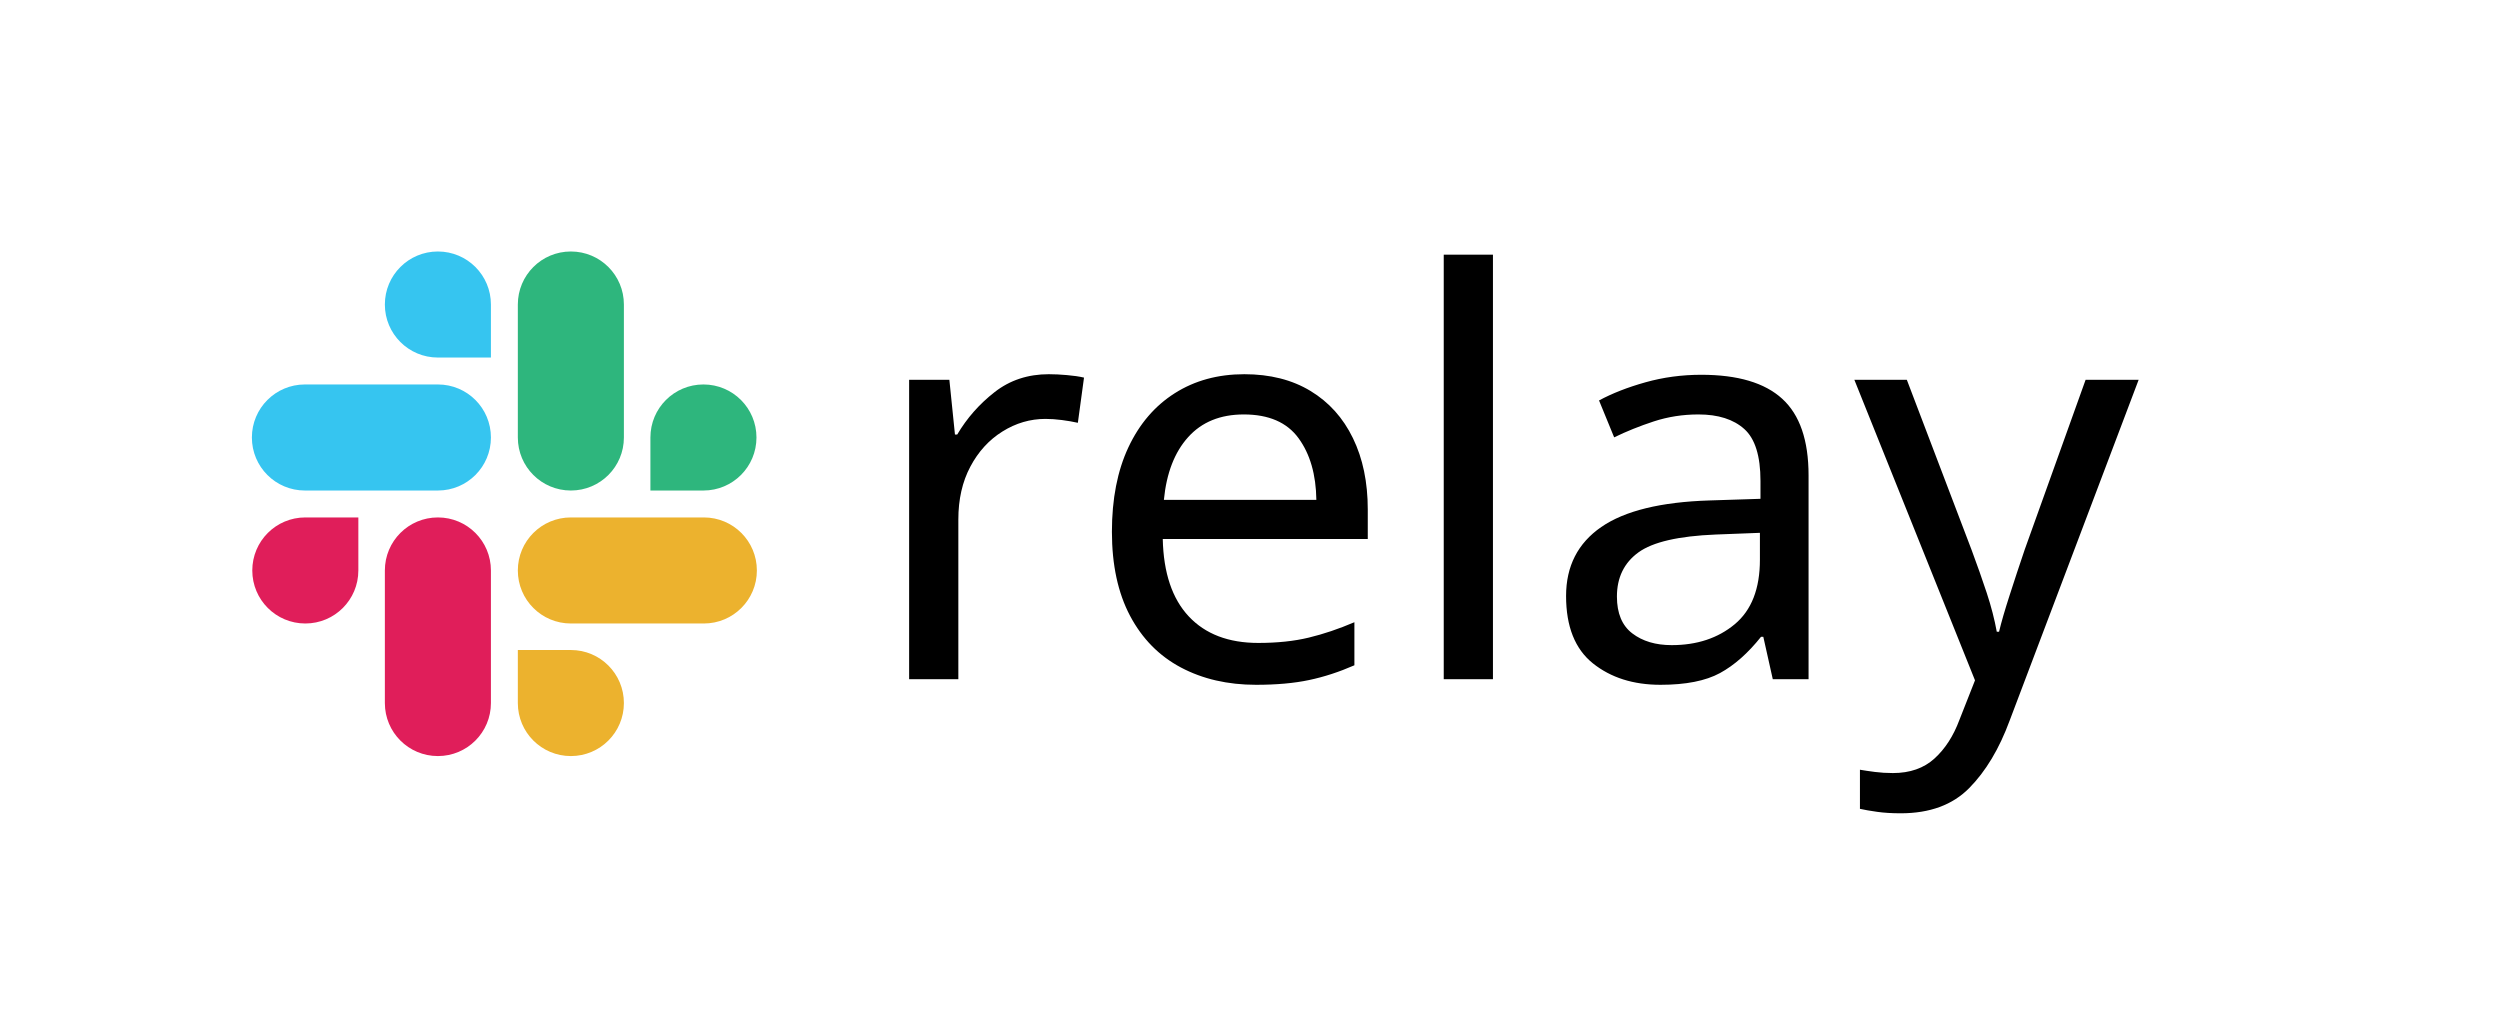
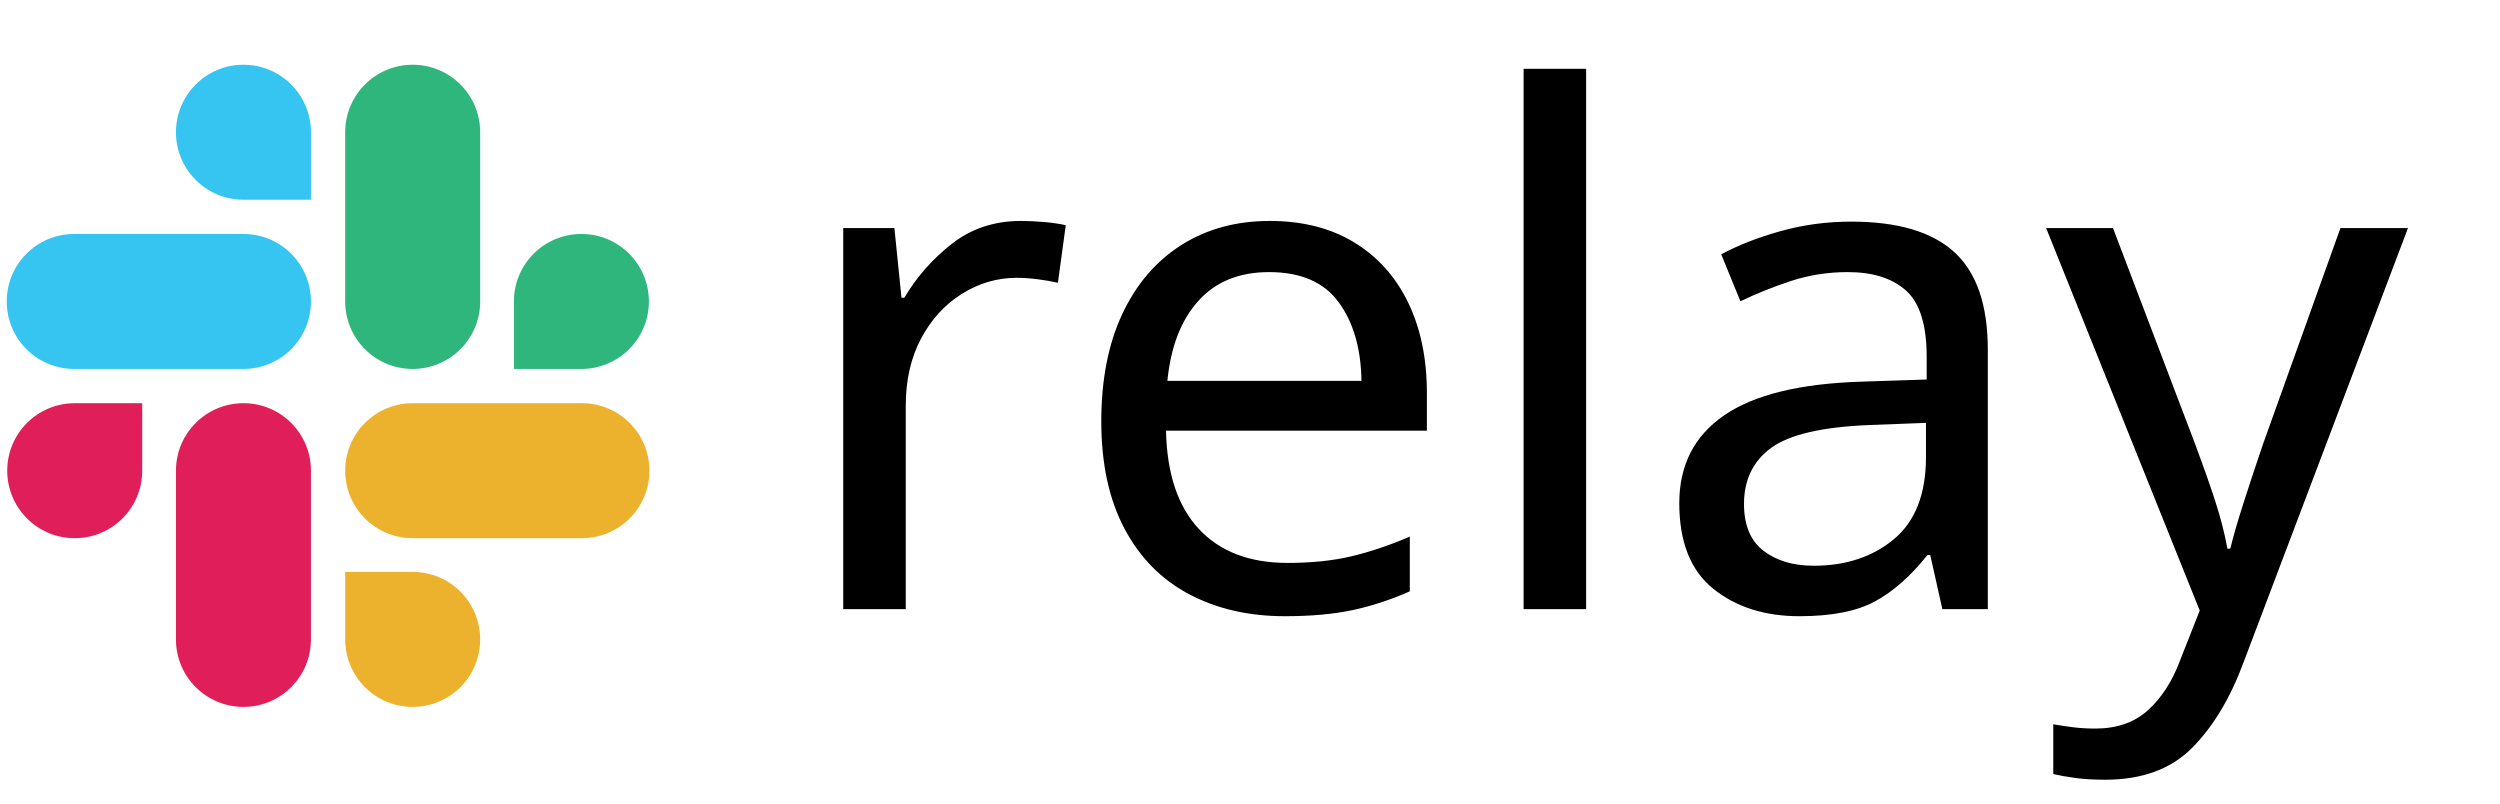
- <svg xmlns="http://www.w3.org/2000/svg" version="1.1" id="Layer_1" x="0px" y="0px" viewBox="0 0 622.3 254.4" style="enable-background:new 0 0 622.3 254.4;" xml:space="preserve">
+ <svg xmlns="http://www.w3.org/2000/svg" version="1.1" id="Layer_1" x="0px" y="0px" viewBox="0 0 622.3 199.843" xml:space="preserve" width="622.3" height="200">
  <defs id="defs47" />
  <style type="text/css" id="style2">
	.st0{fill:#E01E5A;}
	.st1{fill:#36C5F0;}
	.st2{fill:#2EB67D;}
	.st3{fill:#ECB22E;}
</style>
  <g id="g42">
    <g id="g40">
-       <g id="g20">
-         <path class="st0" d="M89.2,142c0,7.3-5.9,13.2-13.2,13.2s-13.2-5.9-13.2-13.2s5.9-13.2,13.2-13.2h13.2V142z" id="path16" />
-         <path class="st0" d="M95.8,142c0-7.3,5.9-13.2,13.2-13.2s13.2,5.9,13.2,13.2V175c0,7.3-5.9,13.2-13.2,13.2s-13.2-5.9-13.2-13.2     V142z" id="path18" />
+       <g id="g20" transform="matrix(1.272676,0,0,1.272676,-78.12319,-63.63522)">
+         <path class="st0" d="m 89.2,142 c 0,7.3 -5.9,13.2 -13.2,13.2 -7.3,0 -13.2,-5.9 -13.2,-13.2 0,-7.3 5.9,-13.2 13.2,-13.2 h 13.2 z" id="path16" />
+         <path class="st0" d="m 95.8,142 c 0,-7.3 5.9,-13.2 13.2,-13.2 7.3,0 13.2,5.9 13.2,13.2 v 33 c 0,7.3 -5.9,13.2 -13.2,13.2 -7.3,0 -13.2,-5.9 -13.2,-13.2 z" id="path18" />
      </g>
-       <g id="g26">
-         <path class="st1" d="M109,89c-7.3,0-13.2-5.9-13.2-13.2c0-7.3,5.9-13.2,13.2-13.2s13.2,5.9,13.2,13.2V89H109z" id="path22" />
-         <path class="st1" d="M109,95.7c7.3,0,13.2,5.9,13.2,13.2c0,7.3-5.9,13.2-13.2,13.2H75.9c-7.3,0-13.2-5.9-13.2-13.2     c0-7.3,5.9-13.2,13.2-13.2H109z" id="path24" />
+       <g id="g26" transform="matrix(1.272676,0,0,1.272676,-78.12319,-63.63522)">
+         <path class="st1" d="m 109,89 c -7.3,0 -13.2,-5.9 -13.2,-13.2 0,-7.3 5.9,-13.2 13.2,-13.2 7.3,0 13.2,5.9 13.2,13.2 V 89 Z" id="path22" />
+         <path class="st1" d="m 109,95.7 c 7.3,0 13.2,5.9 13.2,13.2 0,7.3 -5.9,13.2 -13.2,13.2 H 75.9 c -7.3,0 -13.2,-5.9 -13.2,-13.2 0,-7.3 5.9,-13.2 13.2,-13.2 z" id="path24" />
      </g>
-       <g id="g32">
-         <path class="st2" d="M161.9,108.9c0-7.3,5.9-13.2,13.2-13.2s13.2,5.9,13.2,13.2c0,7.3-5.9,13.2-13.2,13.2h-13.2V108.9z" id="path28" />
-         <path class="st2" d="M155.3,108.9c0,7.3-5.9,13.2-13.2,13.2s-13.2-5.9-13.2-13.2V75.8c0-7.3,5.9-13.2,13.2-13.2     s13.2,5.9,13.2,13.2V108.9z" id="path30" />
+       <g id="g32" transform="matrix(1.272676,0,0,1.272676,-78.12319,-63.63522)">
+         <path class="st2" d="m 161.9,108.9 c 0,-7.3 5.9,-13.2 13.2,-13.2 7.3,0 13.2,5.9 13.2,13.2 0,7.3 -5.9,13.2 -13.2,13.2 h -13.2 z" id="path28" />
+         <path class="st2" d="m 155.3,108.9 c 0,7.3 -5.9,13.2 -13.2,13.2 -7.3,0 -13.2,-5.9 -13.2,-13.2 V 75.8 c 0,-7.3 5.9,-13.2 13.2,-13.2 7.3,0 13.2,5.9 13.2,13.2 z" id="path30" />
      </g>
-       <g id="g38">
-         <path class="st3" d="M142.1,161.8c7.3,0,13.2,5.9,13.2,13.2c0,7.3-5.9,13.2-13.2,13.2s-13.2-5.9-13.2-13.2v-13.2H142.1z" id="path34" />
-         <path class="st3" d="M142.1,155.2c-7.3,0-13.2-5.9-13.2-13.2s5.9-13.2,13.2-13.2h33.1c7.3,0,13.2,5.9,13.2,13.2     s-5.9,13.2-13.2,13.2H142.1z" id="path36" />
+       <g id="g38" transform="matrix(1.272676,0,0,1.272676,-78.12319,-63.63522)">
+         <path class="st3" d="m 142.1,161.8 c 7.3,0 13.2,5.9 13.2,13.2 0,7.3 -5.9,13.2 -13.2,13.2 -7.3,0 -13.2,-5.9 -13.2,-13.2 v -13.2 z" id="path34" />
+         <path class="st3" d="m 142.1,155.2 c -7.3,0 -13.2,-5.9 -13.2,-13.2 0,-7.3 5.9,-13.2 13.2,-13.2 h 33.1 c 7.3,0 13.2,5.9 13.2,13.2 0,7.3 -5.9,13.2 -13.2,13.2 z" id="path36" />
      </g>
    </g>
  </g>
  <g id="layer1" style="display:inline">
-     <text xml:space="preserve" style="font-size:139.052px;line-height:1.25;font-family:'Kumbh Sans';-inkscape-font-specification:'Kumbh Sans';stroke-width:0.948" x="214.49" y="169.074" id="text2119">
-       <tspan id="tspan2117" x="214.49" y="169.074" style="font-size:139.052px;stroke-width:0.948">relay</tspan>
+     <text xml:space="preserve" style="font-size:176.968px;line-height:1.25;font-family:'Kumbh Sans';-inkscape-font-specification:'Kumbh Sans';stroke-width:1.207" x="194.853" y="151.541" id="text2119">
+       <tspan id="tspan2117" x="194.853" y="151.541" style="font-size:176.968px;stroke-width:1.207">relay</tspan>
    </text>
  </g>
</svg>
